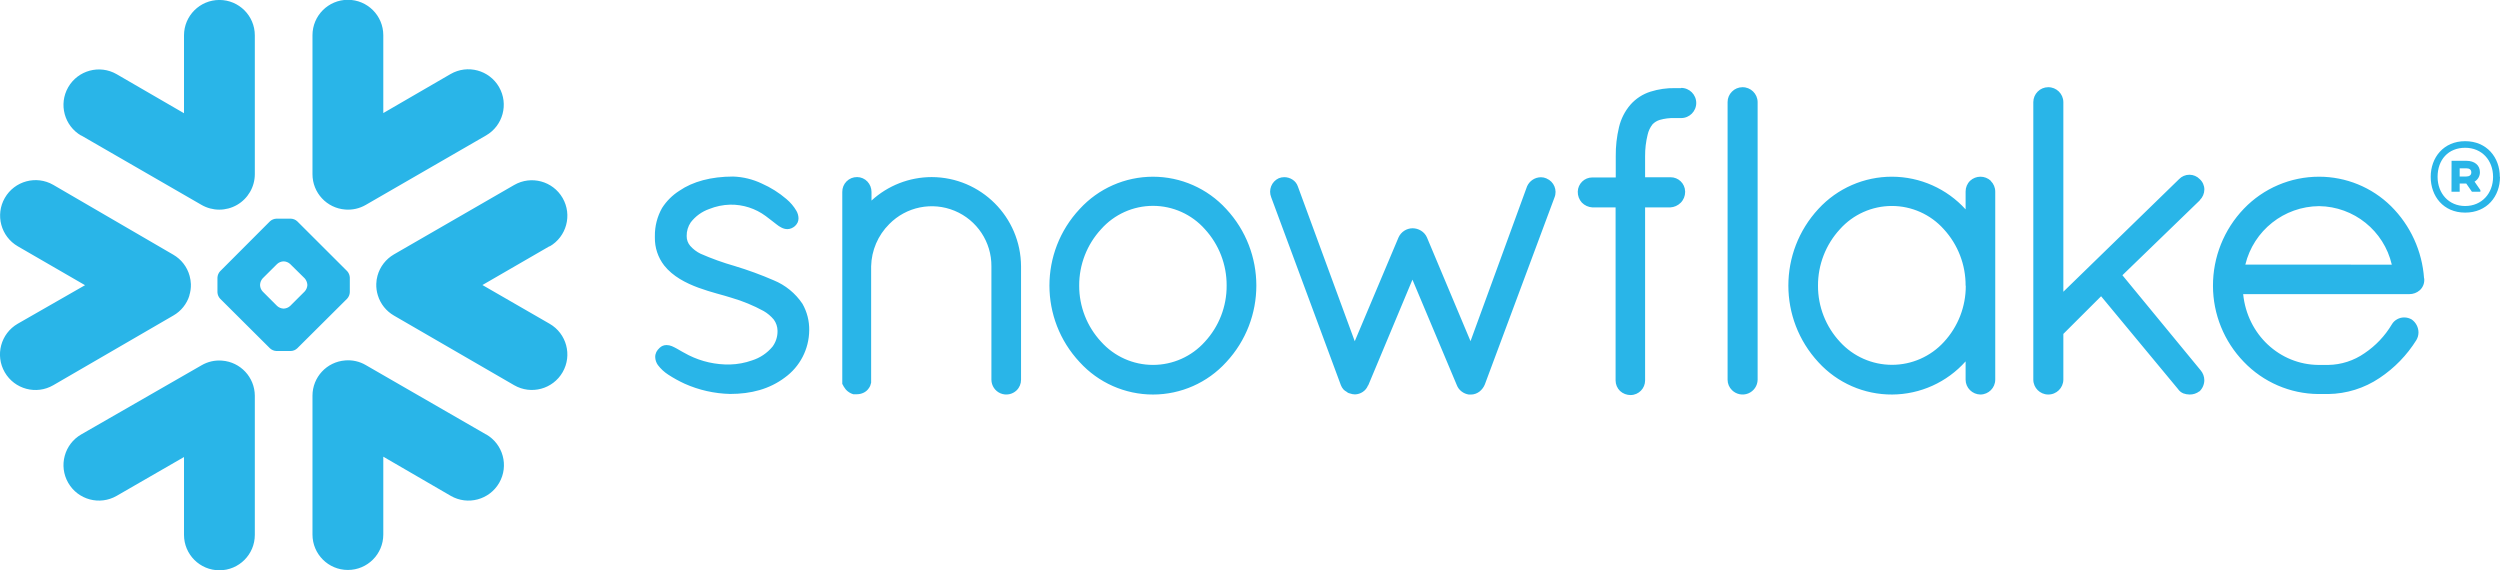
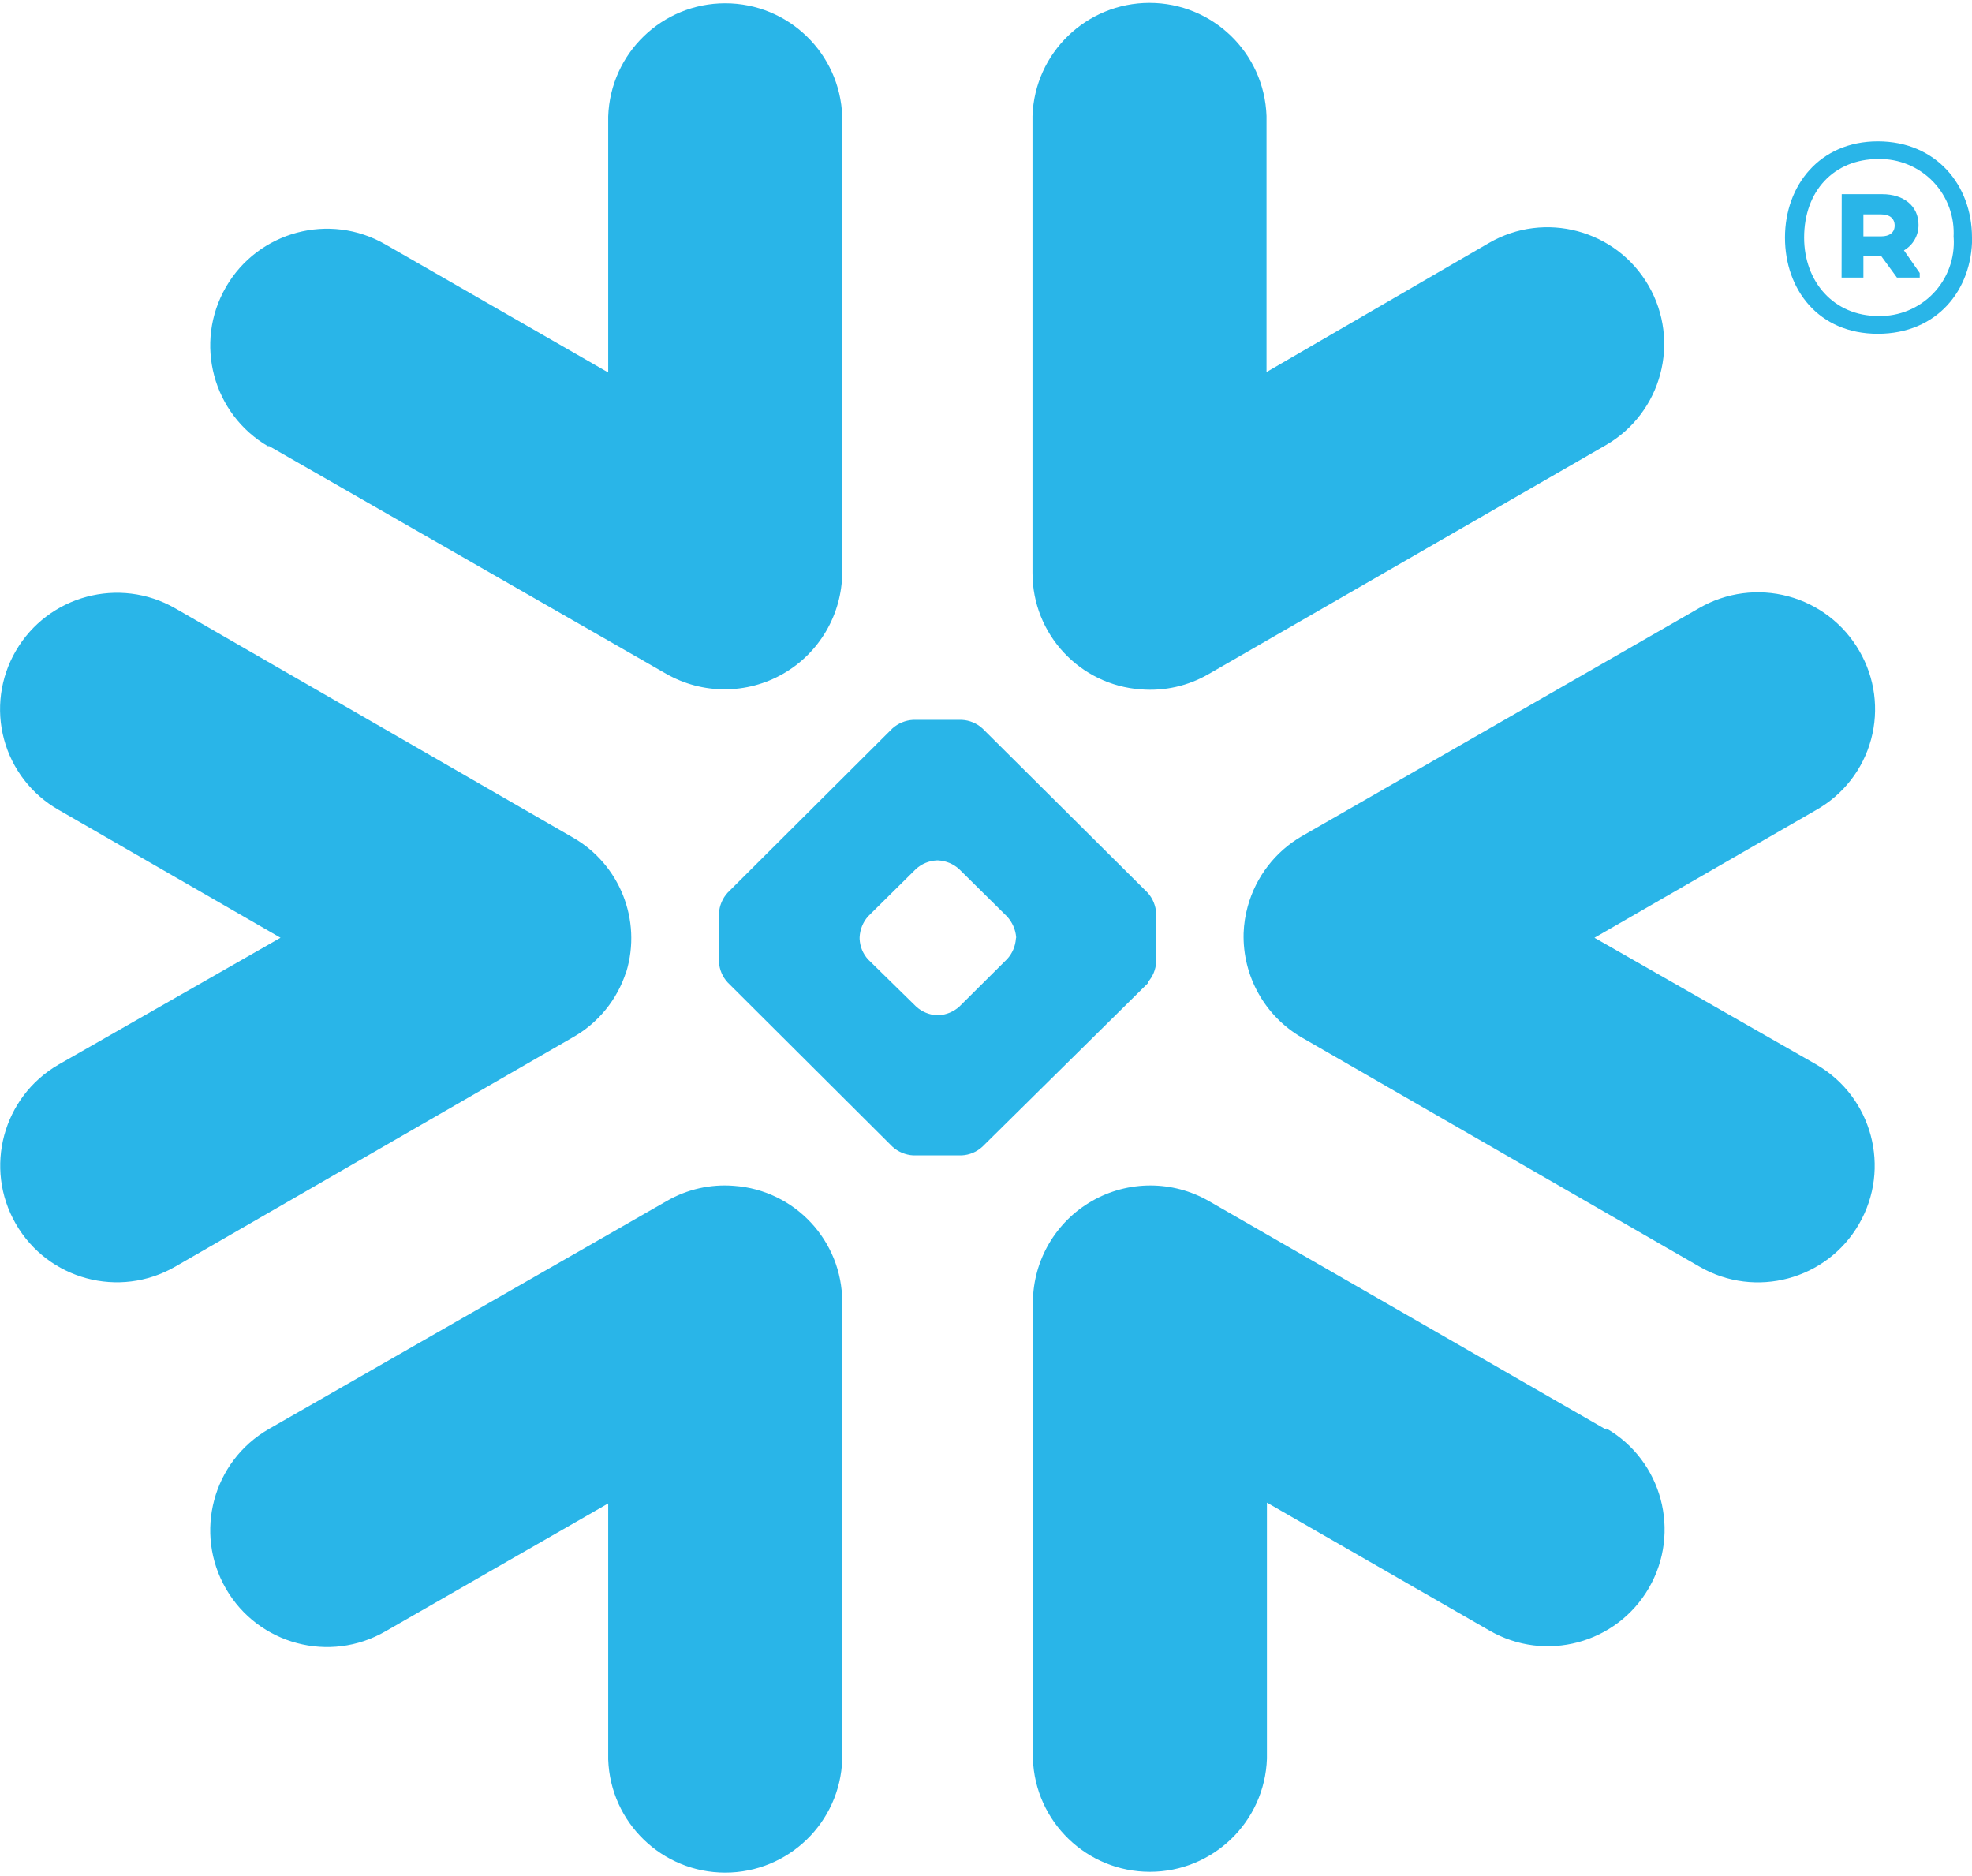
- <svg xmlns="http://www.w3.org/2000/svg" id="Layer_1" data-name="Layer 1" viewBox="0 0 610.04 139.08">
+ <svg xmlns="http://www.w3.org/2000/svg" id="Layer_1" data-name="Layer 1" viewBox="0 0 146.36 139.16">
  <defs>
    <style>
   .cls-1{fill:#29b5e8;fill-rule:evenodd;}
  </style>
  </defs>
-   <path class="cls-1" d="M601.81,41.07H600.2v2h1.61c.74,0,1.23-.33,1.23-1S602.59,41.07,601.81,41.07Zm-3.59-1.83h3.62c2,0,3.3,1.08,3.3,2.76a2.64,2.64,0,0,1-1.31,2.32l1.42,2.06v.41h-2.06l-1.38-2H600.2v2h-2Zm10.13,3.92c0-4-2.69-7.1-6.81-7.1s-6.73,2.91-6.73,7.1c0,4,2.69,7.11,6.73,7.11S608.35,47.2,608.35,43.16Zm1.69,0c0,4.76-3.18,8.72-8.5,8.72s-8.41-4-8.41-8.72,3.14-8.71,8.41-8.71S610,38.41,610,43.16ZM134.11,60.07l-16.39,9.48L134.11,79a8.64,8.64,0,1,1-8.64,15L96.12,77a8.58,8.58,0,0,1-3.92-4.93,8.44,8.44,0,0,1-.38-2.81,8,8,0,0,1,.3-2,8.67,8.67,0,0,1,4-5.18l29.35-16.94a8.64,8.64,0,0,1,8.64,15ZM118.59,106,89.25,89.08a8.49,8.49,0,0,0-5-1.13,8.63,8.63,0,0,0-8,8.61v33.88a8.64,8.64,0,0,0,17.28,0v-19L110,121a8.64,8.64,0,1,0,8.63-15ZM84.73,72.86,72.53,85a2.39,2.39,0,0,1-1.53.65H67.42A2.48,2.48,0,0,1,65.88,85L53.69,72.86a2.49,2.49,0,0,1-.63-1.52V67.75a2.5,2.5,0,0,1,.63-1.54L65.88,54a2.47,2.47,0,0,1,1.54-.64H71a2.4,2.4,0,0,1,1.53.64l12.2,12.18a2.5,2.5,0,0,1,.63,1.54v3.59A2.49,2.49,0,0,1,84.73,72.86ZM75,69.48a2.64,2.64,0,0,0-.64-1.55L70.8,64.42a2.45,2.45,0,0,0-1.52-.64h-.14a2.45,2.45,0,0,0-1.52.64l-3.53,3.51a2.51,2.51,0,0,0-.63,1.55v.13a2.41,2.41,0,0,0,.63,1.52l3.53,3.53a2.48,2.48,0,0,0,1.52.64h.14a2.45,2.45,0,0,0,1.52-.64l3.54-3.53A2.53,2.53,0,0,0,75,69.61ZM19.83,33.06,49.18,50a8.67,8.67,0,0,0,13-7.49V8.63a8.64,8.64,0,0,0-17.28,0v19L28.46,18.1a8.64,8.64,0,1,0-8.63,15ZM84.25,51.13a8.57,8.57,0,0,0,5-1.13l29.34-16.94a8.64,8.64,0,1,0-8.63-15L93.53,27.59v-19a8.64,8.64,0,0,0-17.28,0V42.51A8.64,8.64,0,0,0,84.25,51.13ZM54.19,88a8.49,8.49,0,0,0-5,1.13L19.83,106a8.64,8.64,0,1,0,8.63,15l16.44-9.48v19a8.64,8.64,0,1,0,17.28,0V96.56A8.63,8.63,0,0,0,54.19,88Zm-8-15.87a8.45,8.45,0,0,0,.39-2.81,9,9,0,0,0-.31-2,8.56,8.56,0,0,0-4-5.18L13,45.11a8.64,8.64,0,0,0-8.64,15l16.39,9.48L4.32,79A8.64,8.64,0,0,0,13,94L42.29,77A8.54,8.54,0,0,0,46.23,72.08Zm364-50.63h-1.43a18.9,18.9,0,0,0-6,.86,10.92,10.92,0,0,0-4.92,3.2h0A13,13,0,0,0,395.07,31a29,29,0,0,0-.8,7.12v5.18h-5.71A3.55,3.55,0,0,0,385,46.77a3.84,3.84,0,0,0,1,2.67,3.92,3.92,0,0,0,2.56,1.17h5.67V92.85a3.59,3.59,0,0,0,1.08,2.55,3.78,3.78,0,0,0,2.61,1,3.56,3.56,0,0,0,3.51-3.58V50.61h6.14a3.87,3.87,0,0,0,2.55-1.14,3.72,3.72,0,0,0,1.08-2.63V46.7a3.55,3.55,0,0,0-3.59-3.45h-6.18V38.09a21.14,21.14,0,0,1,.62-5.23,6.33,6.33,0,0,1,1.19-2.52A4.09,4.09,0,0,1,405,29.26a11.84,11.84,0,0,1,3.62-.45h.19l.28,0,.33,0h.81a3.68,3.68,0,1,0,0-7.36Zm126.6,27.33a3.68,3.68,0,0,0,1.11-2.6,3.42,3.42,0,0,0-1.12-2.51h0l0,0,0,0h0a3.5,3.5,0,0,0-5.06,0L503.49,71.19V24.9a3.67,3.67,0,0,0-3.72-3.62,3.6,3.6,0,0,0-2.54,1.07,3.67,3.67,0,0,0-1.07,2.55V92.66a3.65,3.65,0,0,0,3.61,3.61,3.67,3.67,0,0,0,3.72-3.61V81.48l9.21-9.19,18.76,22.63a2.91,2.91,0,0,0,1.3,1.07,4.5,4.5,0,0,0,1.54.28,3.79,3.79,0,0,0,2.36-.77l.05,0,0,0a3.81,3.81,0,0,0,1.18-2.73,3.76,3.76,0,0,0-.89-2.4h0l-19.1-23.21,18.9-18.29Zm-51-4.66a3.61,3.61,0,0,1,1.08,2.59V92.66a3.64,3.64,0,0,1-3.61,3.61,3.67,3.67,0,0,1-2.55-1.07,3.58,3.58,0,0,1-1.07-2.54V88.18a24.19,24.19,0,0,1-35.91.22,27.53,27.53,0,0,1,0-37.43,24.33,24.33,0,0,1,35.91.12V46.71a3.62,3.62,0,0,1,1.09-2.59,3.7,3.7,0,0,1,5.06,0Zm-6.15,25.57a20.2,20.2,0,0,0-5.33-13.82,17,17,0,0,0-25.33,0,20.22,20.22,0,0,0-5.36,13.82A20,20,0,0,0,449,83.44a17.18,17.18,0,0,0,25.35,0A20.07,20.07,0,0,0,479.68,69.69ZM188.8,68.4a87.27,87.27,0,0,0-9.53-3.49,65.15,65.15,0,0,1-8.33-3,8.09,8.09,0,0,1-2.52-1.92,3.57,3.57,0,0,1-.86-2.39,5.72,5.72,0,0,1,1-3.35A9.78,9.78,0,0,1,173.06,51a14.64,14.64,0,0,1,5.12-1.06,14.15,14.15,0,0,1,8.68,2.79c1,.71,1.82,1.44,2.6,2a6.25,6.25,0,0,0,1.22.8,3.16,3.16,0,0,0,1.43.38,2.56,2.56,0,0,0,1-.2,3.1,3.1,0,0,0,.88-.55,3,3,0,0,0,.65-.88,2.58,2.58,0,0,0,.21-1,3.81,3.81,0,0,0-.5-1.81,11,11,0,0,0-2.45-2.9,24.41,24.41,0,0,0-6-3.78,17.66,17.66,0,0,0-7-1.71c-5.37,0-9.85,1.22-13.11,3.46a13.77,13.77,0,0,0-4.24,4.22,13.59,13.59,0,0,0-1.75,6.81v.38a10.83,10.83,0,0,0,2.27,6.83c2.13,2.68,5.28,4.29,8.37,5.43s6.16,1.82,8.11,2.47a39.25,39.25,0,0,1,7.78,3.21A9.17,9.17,0,0,1,188.83,78a4.71,4.71,0,0,1,.9,2.71v.08a6.27,6.27,0,0,1-1.21,3.78,10.62,10.62,0,0,1-5,3.37,17.39,17.39,0,0,1-5.37,1,21.56,21.56,0,0,1-10.09-2.26c-1.14-.57-2.06-1.13-2.9-1.61-.41-.22-.8-.43-1.21-.6a3.43,3.43,0,0,0-1.3-.27,2.48,2.48,0,0,0-.91.17,2.36,2.36,0,0,0-.79.52,3.67,3.67,0,0,0-.79,1,2.77,2.77,0,0,0-.28,1.23,3.54,3.54,0,0,0,.64,1.94,9.89,9.89,0,0,0,2.54,2.36,31.31,31.31,0,0,0,4,2.21,28.9,28.9,0,0,0,11.09,2.5h0c5.15,0,9.61-1.19,13.36-4h0a14.37,14.37,0,0,0,5.95-11.51,12.6,12.6,0,0,0-1.64-6.48A15.53,15.53,0,0,0,188.8,68.4ZM425.17,21.28a3.62,3.62,0,0,0-2.54,1.07,3.58,3.58,0,0,0-1.07,2.55V92.66a3.54,3.54,0,0,0,1.07,2.54,3.67,3.67,0,0,0,6.26-2.54V24.9A3.67,3.67,0,0,0,425.17,21.28ZM591.56,68v.36a3.31,3.31,0,0,1-1.13,2.49,3.78,3.78,0,0,1-2.5.92H547.37c1,9.9,8.93,17.2,18.37,17.28h2.39A15.93,15.93,0,0,0,577,86.18a22,22,0,0,0,6.63-7,3.31,3.31,0,0,1,1.34-1.29,3.43,3.43,0,0,1,1.69-.43,3.63,3.63,0,0,1,1.84.5l0,0,0,0a3.91,3.91,0,0,1,1.65,3.14,3.66,3.66,0,0,1-.51,1.87v0h0a30.45,30.45,0,0,1-9,9.27,23,23,0,0,1-12.51,3.91H565.7a25.46,25.46,0,0,1-18.19-7.87A26.71,26.71,0,0,1,540,69.79a27.09,27.09,0,0,1,7.54-18.86,25.39,25.39,0,0,1,18.33-7.81,25,25,0,0,1,17.57,7.18,27.48,27.48,0,0,1,8.07,17.63Zm-7.92-3.42A18.46,18.46,0,0,0,565.9,50.3a18.67,18.67,0,0,0-18,14.26ZM227.34,43.21a21.77,21.77,0,0,0-14.68,5.73V46.83a3.7,3.7,0,0,0-1-2.53,3.48,3.48,0,0,0-2.51-1.09,3.57,3.57,0,0,0-3.62,3.62V93.74l.15.15v0a1.85,1.85,0,0,0,.24.49,3.89,3.89,0,0,0,2.3,1.82l.15,0h.78a3.68,3.68,0,0,0,1.54-.35A3.14,3.14,0,0,0,211.8,95h0s.05-.09.1-.13,0,0,0,0a3.26,3.26,0,0,0,.45-.74,5.35,5.35,0,0,0,.22-.75l0-.13V65a15,15,0,0,1,4.42-10.32A14.55,14.55,0,0,1,241.92,65V92.66a3.63,3.63,0,0,0,6.15,2.59,3.59,3.59,0,0,0,1.08-2.59V65A21.87,21.87,0,0,0,227.34,43.21ZM299.22,51a27.43,27.43,0,0,1,0,37.37,24.18,24.18,0,0,1-35.76,0,27.34,27.34,0,0,1,0-37.37,24.23,24.23,0,0,1,35.76,0Zm.1,18.69A20.17,20.17,0,0,0,294,55.91a16.93,16.93,0,0,0-25.3,0,20.17,20.17,0,0,0-5.36,13.78,20,20,0,0,0,5.36,13.71,17,17,0,0,0,25.3,0A20,20,0,0,0,299.32,69.69Zm78-26.17h0a3.29,3.29,0,0,0-1.3-.27,3.72,3.72,0,0,0-3.39,2.22v0l-13.8,37.78L348.19,57.92h0a3.63,3.63,0,0,0-1.44-1.63,3.93,3.93,0,0,0-2.07-.59,3.79,3.79,0,0,0-3.41,2.22h0L330.58,83.27,316.7,45.5h0a3.19,3.19,0,0,0-1.32-1.68,3.72,3.72,0,0,0-2-.59,3.58,3.58,0,0,0-1.36.27h0l0,0a3.62,3.62,0,0,0-1.83,4.63h0L327.2,94v0a3.58,3.58,0,0,0,.6,1,3,3,0,0,0,.79.6,2.22,2.22,0,0,0,.28.21,1.63,1.63,0,0,0,.51.19,3.79,3.79,0,0,0,1.25.24,3.54,3.54,0,0,0,1.91-.61,3.34,3.34,0,0,0,1.28-1.59l.05,0,10.79-25.8,10.81,25.7h0a3.51,3.51,0,0,0,1.2,1.6,3.8,3.8,0,0,0,1.77.74h.45a3.3,3.3,0,0,0,1.21-.22,4,4,0,0,0,.92-.51,4.27,4.27,0,0,0,1.3-1.73v0l17-45.63a3.57,3.57,0,0,0-1.93-4.63Z">
+   <path class="cls-1" d="M134.81,60.1l-16.47,9.49L134.81,79a8.65,8.65,0,1,1-8.67,15l-29.51-17a8.68,8.68,0,0,1-4.33-7.75,8.48,8.48,0,0,1,.31-2,8.68,8.68,0,0,1,4-5.19l29.51-16.94A8.69,8.69,0,0,1,138,48.31,8.58,8.58,0,0,1,134.81,60.1Zm-15.59,46L89.72,89.13a8.72,8.72,0,0,0-13.06,7.48v33.9a8.69,8.69,0,0,0,17.37,0v-19L110.54,121a8.66,8.66,0,1,0,8.68-15Zm-34-33.16L72.92,85.09a2.44,2.44,0,0,1-1.54.65H67.77a2.51,2.51,0,0,1-1.54-.65L54,72.9a2.45,2.45,0,0,1-.64-1.52v-3.6A2.5,2.5,0,0,1,54,66.25L66.23,54.06a2.5,2.5,0,0,1,1.54-.64h3.61a2.45,2.45,0,0,1,1.54.64L85.18,66.25a2.49,2.49,0,0,1,.63,1.53v3.6A2.44,2.44,0,0,1,85.18,72.9Zm-9.8-3.38A2.59,2.59,0,0,0,74.73,68l-3.55-3.51a2.51,2.51,0,0,0-1.54-.64h-.13a2.46,2.46,0,0,0-1.53.64L64.43,68a2.51,2.51,0,0,0-.63,1.55v.13a2.41,2.41,0,0,0,.63,1.52L68,74.7a2.48,2.48,0,0,0,1.53.64h.13a2.51,2.51,0,0,0,1.54-.64l3.55-3.53a2.49,2.49,0,0,0,.65-1.52ZM19.93,33.08,49.44,50a8.73,8.73,0,0,0,13.07-7.49V8.64a8.69,8.69,0,0,0-17.37,0v19l-16.53-9.5a8.65,8.65,0,1,0-8.68,15ZM84.69,51.16a8.64,8.64,0,0,0,5-1.13l29.5-17a8.65,8.65,0,1,0-8.68-15L94,27.61v-19a8.69,8.69,0,0,0-17.37,0v33.9A8.66,8.66,0,0,0,84.69,51.16ZM54.48,88a8.58,8.58,0,0,0-5,1.13L19.93,106.06a8.66,8.66,0,1,0,8.68,15l16.53-9.49v19a8.69,8.69,0,0,0,17.37,0V96.61A8.65,8.65,0,0,0,54.48,88Zm-8-15.87a8.61,8.61,0,0,0-4-10L13,45.14A8.69,8.69,0,0,0,1.17,48.31,8.59,8.59,0,0,0,4.35,60.1l16.47,9.49L4.35,79A8.65,8.65,0,1,0,13,94l29.48-17A8.59,8.59,0,0,0,46.47,72.13Zm93.15-56.22H138.3v1.63h1.32c.61,0,1-.28,1-.8S140.26,15.91,139.62,15.91Zm-2.94-1.5h3c1.62,0,2.7.89,2.7,2.27a2.16,2.16,0,0,1-1.08,1.9l1.17,1.68v.34h-1.69L139.62,19H138.3V20.6h-1.62Zm8.3,3.22a5.48,5.48,0,0,0-5.58-5.83c-3.31,0-5.51,2.39-5.51,5.83,0,3.28,2.2,5.82,5.51,5.82A5.47,5.47,0,0,0,145,17.63Zm1.38,0c0,3.89-2.6,7.14-7,7.14s-6.89-3.28-6.89-7.14,2.57-7.14,6.89-7.14S146.36,13.73,146.36,17.63Z">
 </path>
</svg>
